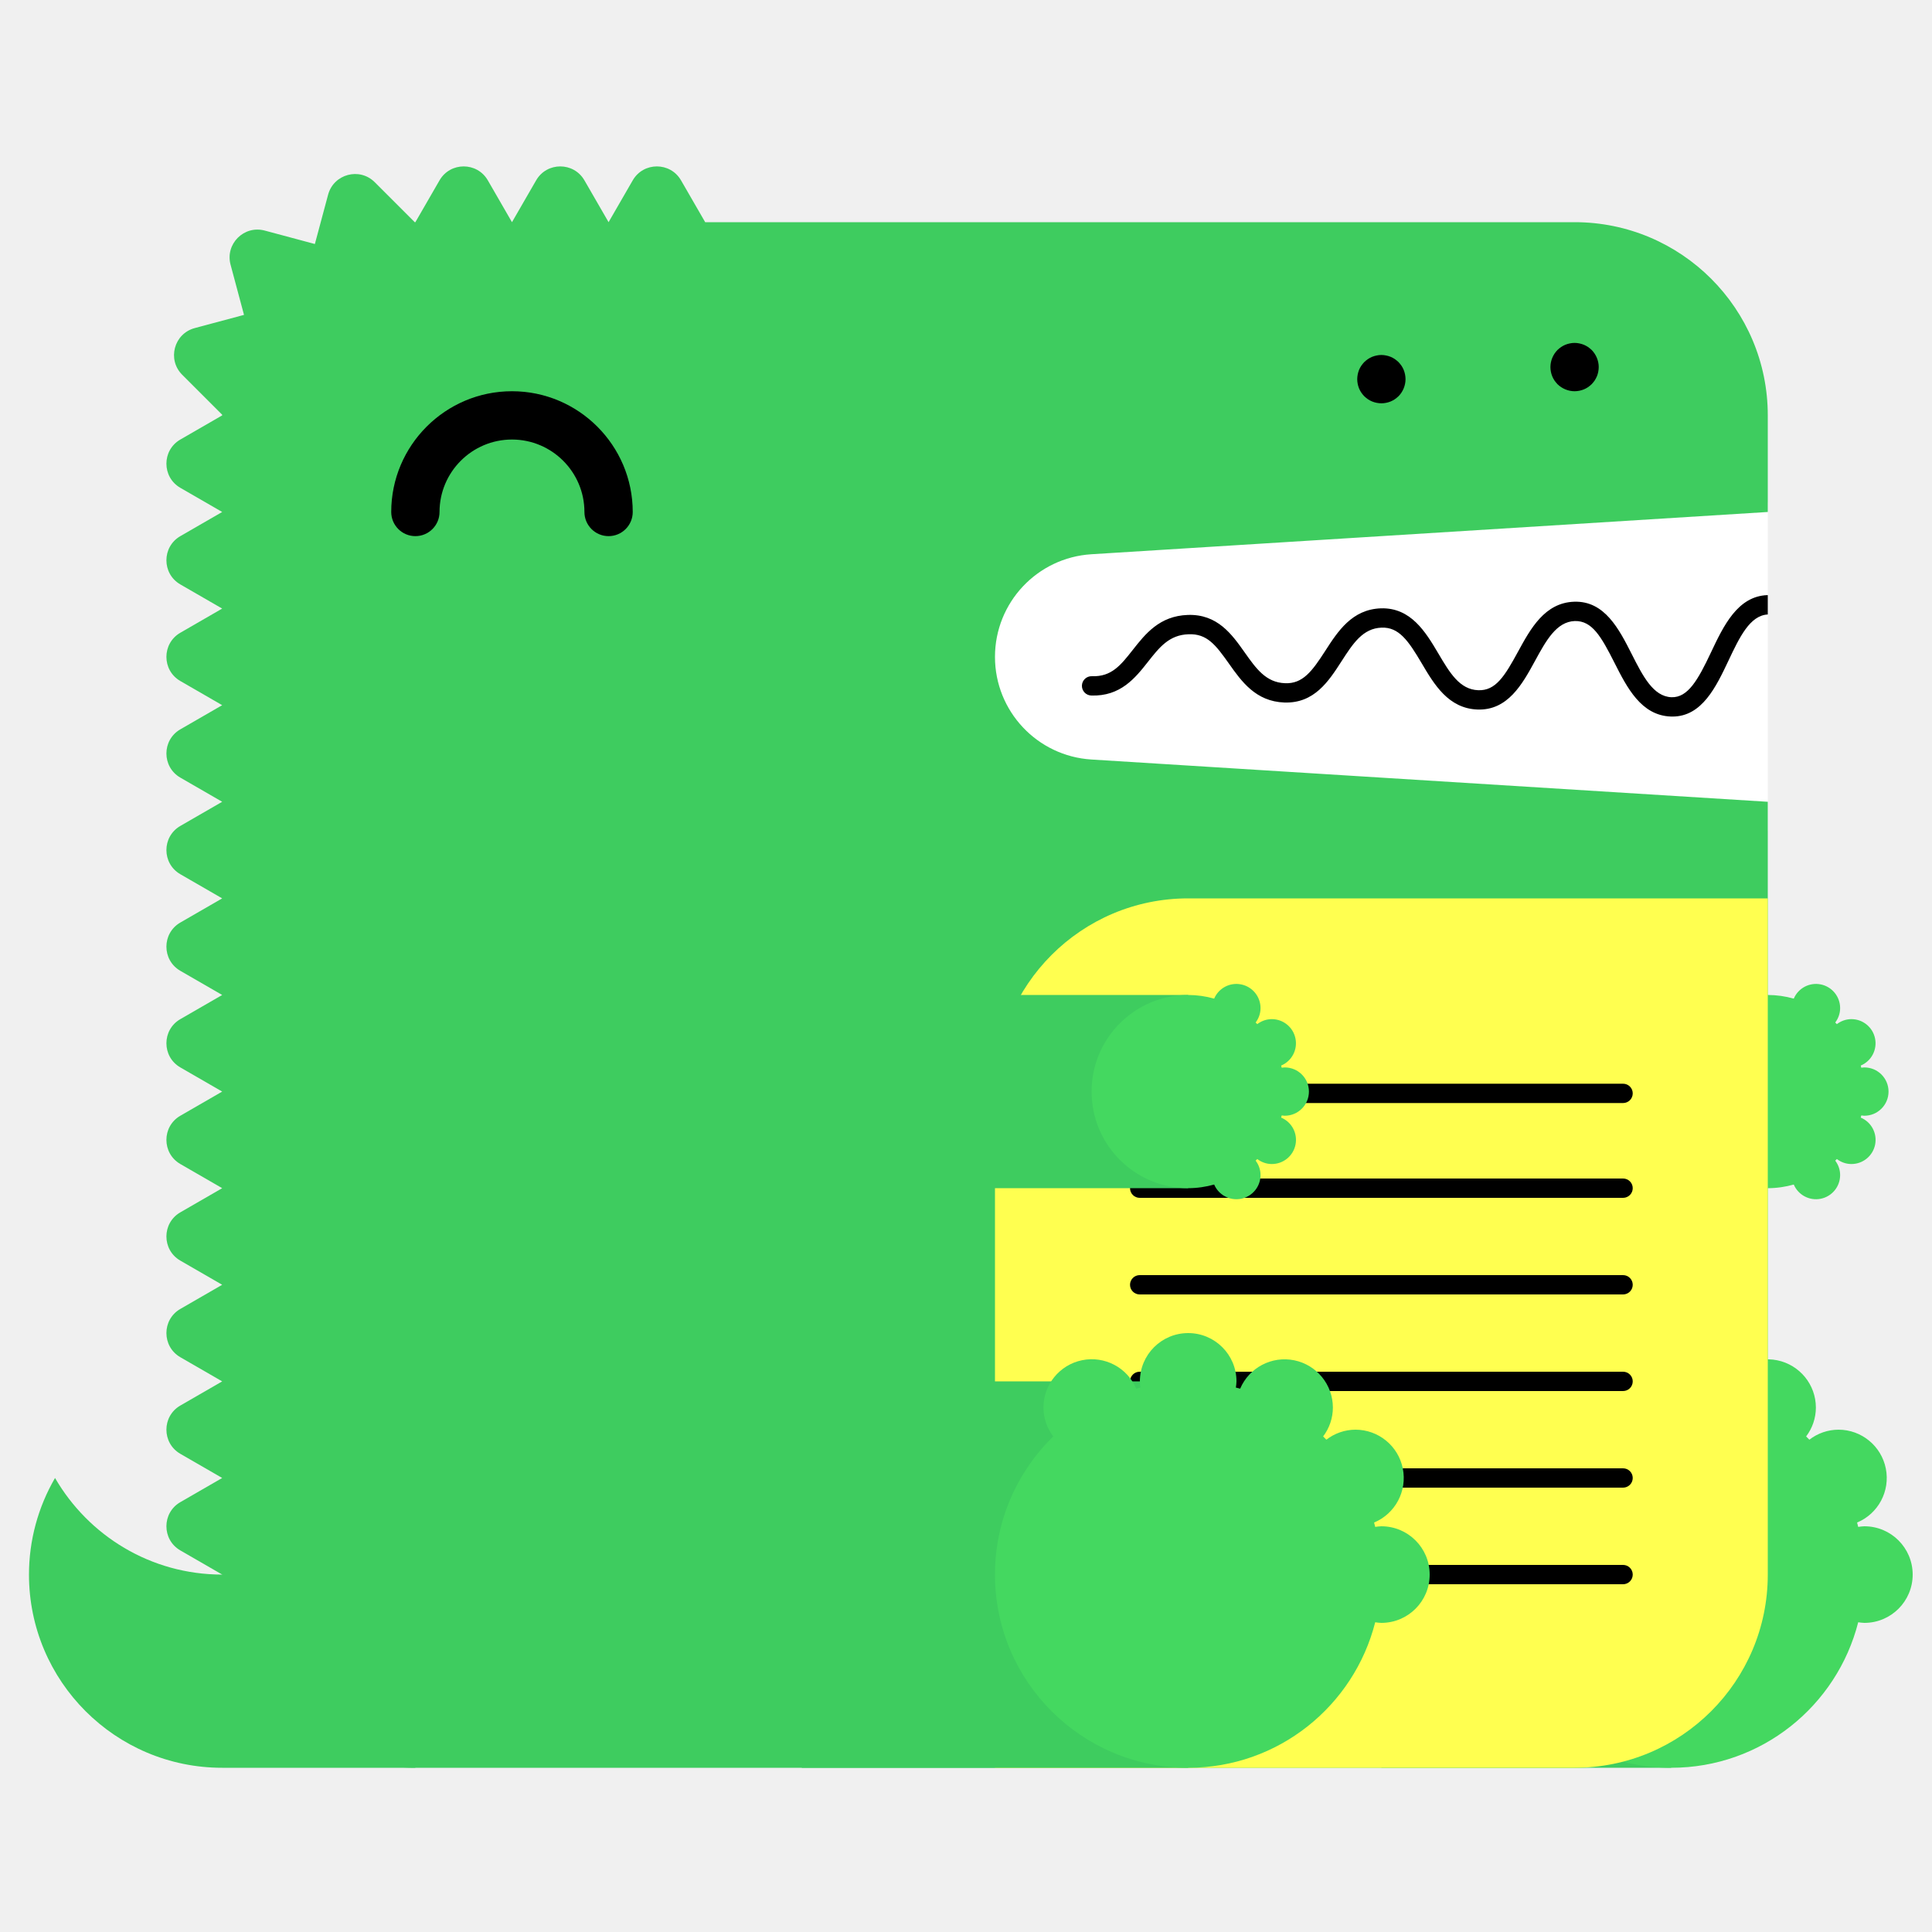
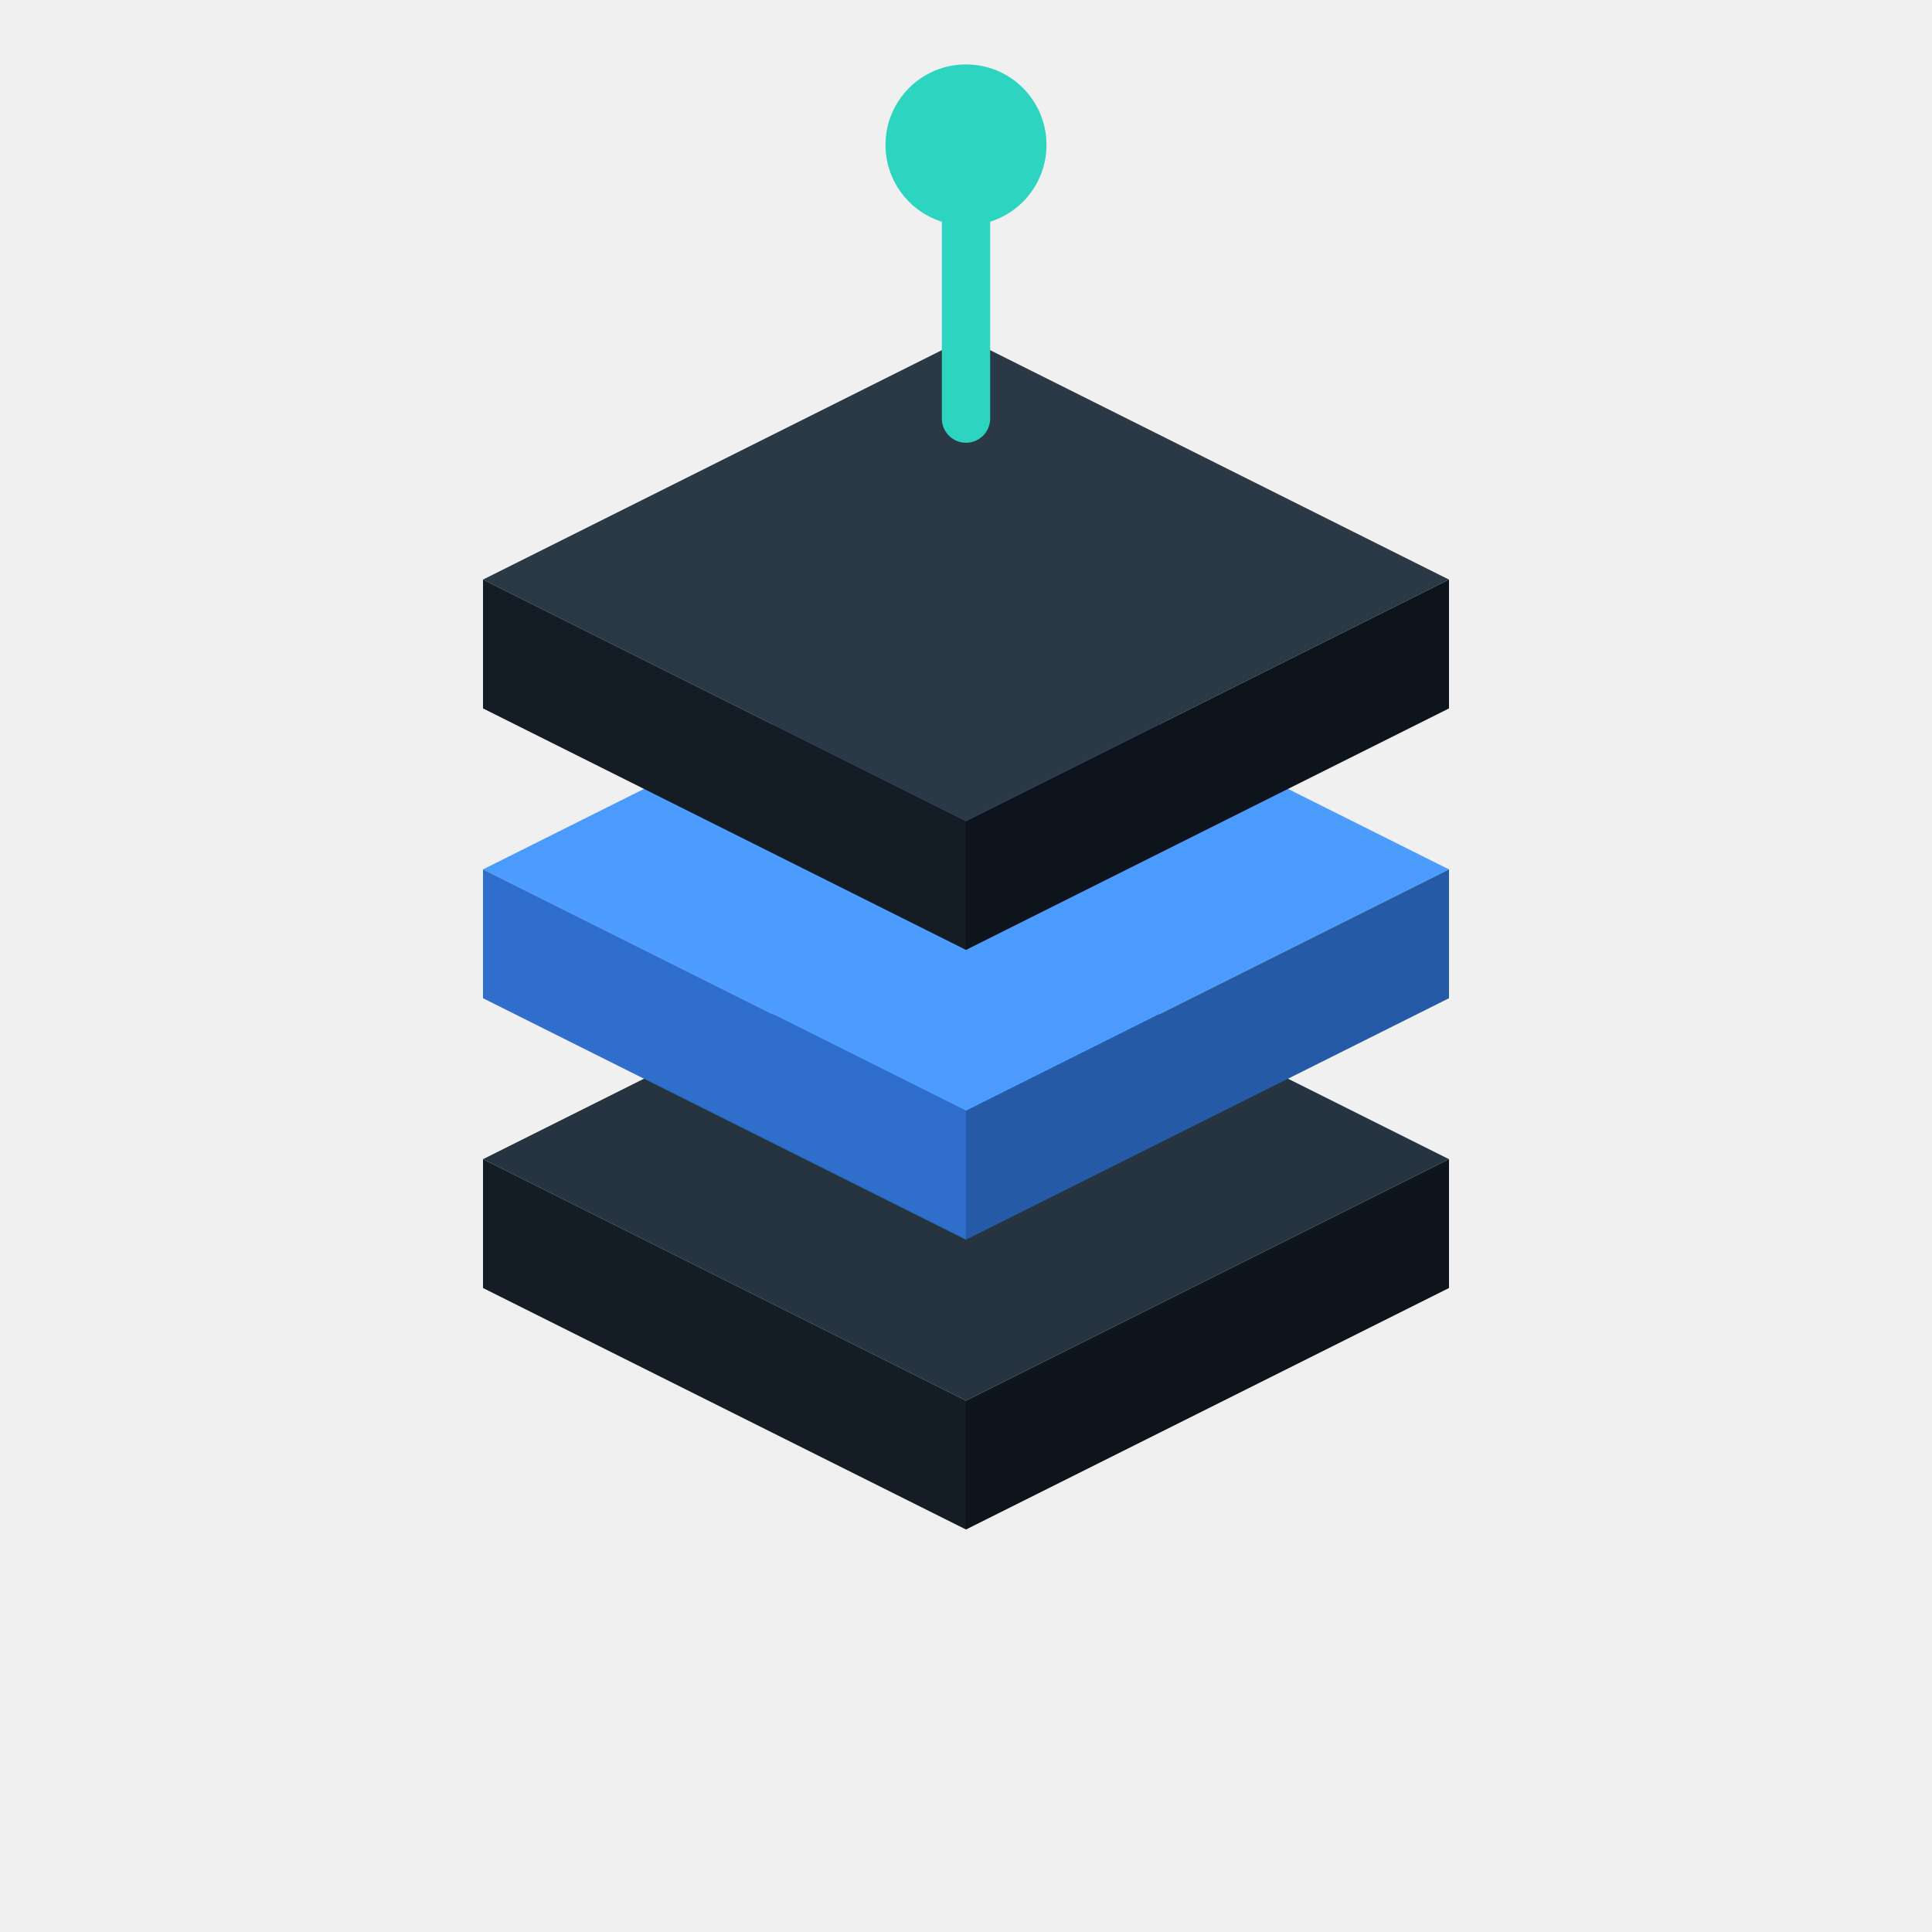
- <svg xmlns="http://www.w3.org/2000/svg" width="200" height="200" viewBox="0 0 200 200">
-   <g fill="none" fill-rule="evenodd">
-     <path fill="#FFF" d="M99 52h84v34H99z" />
-     <path d="M23 163c-7.398 0-13.843-4.027-17.303-10A19.886 19.886 0 0 0 3 163c0 11.046 8.954 20 20 20h20v-20H23z" fill="#3ECC5F" />
-     <path d="M112.98 57.376L183 53V43c0-11.046-8.954-20-20-20H73l-2.5-4.33c-1.112-1.925-3.889-1.925-5 0L63 23l-2.5-4.33c-1.111-1.925-3.889-1.925-5 0L53 23l-2.5-4.33c-1.111-1.925-3.889-1.925-5 0L43 23c-.022 0-.042.003-.065.003l-4.142-4.141c-1.57-1.571-4.252-.853-4.828 1.294l-1.369 5.104-5.192-1.392c-2.148-.575-4.111 1.389-3.535 3.536l1.39 5.193-5.102 1.367c-2.148.576-2.867 3.259-1.296 4.83l4.142 4.142c0 .021-.003.042-.003.064l-4.33 2.5c-1.925 1.111-1.925 3.889 0 5L23 53l-4.33 2.5c-1.925 1.111-1.925 3.889 0 5L23 63l-4.33 2.5c-1.925 1.111-1.925 3.889 0 5L23 73l-4.33 2.5c-1.925 1.111-1.925 3.889 0 5L23 83l-4.33 2.5c-1.925 1.111-1.925 3.889 0 5L23 93l-4.33 2.5c-1.925 1.111-1.925 3.889 0 5L23 103l-4.33 2.5c-1.925 1.111-1.925 3.889 0 5L23 113l-4.33 2.5c-1.925 1.111-1.925 3.889 0 5L23 123l-4.33 2.5c-1.925 1.111-1.925 3.889 0 5L23 133l-4.33 2.5c-1.925 1.111-1.925 3.889 0 5L23 143l-4.33 2.5c-1.925 1.111-1.925 3.889 0 5L23 153l-4.33 2.5c-1.925 1.111-1.925 3.889 0 5L23 163c0 11.046 8.954 20 20 20h120c11.046 0 20-8.954 20-20V83l-70.02-4.376A10.645 10.645 0 0 1 103 68c0-5.621 4.37-10.273 9.98-10.624" fill="#3ECC5F" />
-     <path fill="#3ECC5F" d="M143 183h30v-40h-30z" />
-     <path d="M193 158c-.219 0-.428.037-.639.064-.038-.15-.074-.301-.116-.451A5 5 0 0 0 190.32 148a4.96 4.96 0 0 0-3.016 1.036 26.531 26.531 0 0 0-.335-.336 4.955 4.955 0 0 0 1.011-2.987 5 5 0 0 0-9.599-1.959c-.148-.042-.297-.077-.445-.115.027-.211.064-.42.064-.639a5 5 0 0 0-5-5 5 5 0 0 0-5 5c0 .219.037.428.064.639-.148.038-.297.073-.445.115a4.998 4.998 0 0 0-9.599 1.959c0 1.125.384 2.151 1.011 2.987-3.717 3.632-6.031 8.693-6.031 14.3 0 11.046 8.954 20 20 20 9.339 0 17.16-6.41 19.361-15.064.211.027.42.064.639.064a5 5 0 0 0 5-5 5 5 0 0 0-5-5" fill="#44D860" />
-     <path fill="#3ECC5F" d="M153 123h30v-20h-30z" />
-     <path d="M193 115.5a2.5 2.5 0 1 0 0-5c-.109 0-.214.019-.319.032-.02-.075-.037-.15-.058-.225a2.501 2.501 0 0 0-.963-4.807c-.569 0-1.088.197-1.508.518a6.653 6.653 0 0 0-.168-.168c.314-.417.506-.931.506-1.494a2.5 2.5 0 0 0-4.8-.979A9.987 9.987 0 0 0 183 103c-5.522 0-10 4.478-10 10s4.478 10 10 10c.934 0 1.833-.138 2.69-.377a2.5 2.5 0 0 0 4.8-.979c0-.563-.192-1.077-.506-1.494.057-.055.113-.111.168-.168.42.321.939.518 1.508.518a2.5 2.5 0 0 0 .963-4.807c.021-.074.038-.15.058-.225.105.013.21.032.319.032" fill="#44D860" />
-     <path d="M63 55.5a2.5 2.5 0 0 1-2.5-2.5c0-4.136-3.364-7.5-7.5-7.5s-7.5 3.364-7.5 7.5a2.5 2.5 0 1 1-5 0c0-6.893 5.607-12.5 12.5-12.5S65.5 46.107 65.5 53a2.5 2.5 0 0 1-2.5 2.5" fill="#000" />
-     <path d="M103 183h60c11.046 0 20-8.954 20-20V93h-60c-11.046 0-20 8.954-20 20v70z" fill="#FFFF50" />
-     <path d="M168.02 124h-50.04a1 1 0 1 1 0-2h50.04a1 1 0 1 1 0 2m0 20h-50.04a1 1 0 1 1 0-2h50.04a1 1 0 1 1 0 2m0 20h-50.04a1 1 0 1 1 0-2h50.04a1 1 0 1 1 0 2m0-49.814h-50.04a1 1 0 1 1 0-2h50.04a1 1 0 1 1 0 2m0 19.814h-50.04a1 1 0 1 1 0-2h50.04a1 1 0 1 1 0 2m0 20h-50.04a1 1 0 1 1 0-2h50.04a1 1 0 1 1 0 2M183 61.611c-.012 0-.022-.006-.034-.005-3.09.105-4.552 3.196-5.842 5.923-1.346 2.85-2.387 4.703-4.093 4.647-1.889-.068-2.969-2.202-4.113-4.46-1.314-2.594-2.814-5.536-5.963-5.426-3.046.104-4.513 2.794-5.807 5.167-1.377 2.528-2.314 4.065-4.121 3.994-1.927-.07-2.951-1.805-4.136-3.813-1.321-2.236-2.848-4.75-5.936-4.664-2.994.103-4.465 2.385-5.763 4.4-1.373 2.13-2.335 3.428-4.165 3.351-1.973-.07-2.992-1.51-4.171-3.177-1.324-1.873-2.816-3.993-5.895-3.89-2.928.1-4.399 1.97-5.696 3.618-1.232 1.564-2.194 2.802-4.229 2.724a1 1 0 0 0-.072 2c3.017.101 4.545-1.8 5.872-3.487 1.177-1.496 2.193-2.787 4.193-2.855 1.926-.082 2.829 1.115 4.195 3.045 1.297 1.834 2.769 3.914 5.731 4.021 3.103.104 4.596-2.215 5.918-4.267 1.182-1.834 2.202-3.417 4.15-3.484 1.793-.067 2.769 1.35 4.145 3.681 1.297 2.197 2.766 4.686 5.787 4.796 3.125.108 4.634-2.62 5.949-5.035 1.139-2.088 2.214-4.06 4.119-4.126 1.793-.042 2.728 1.595 4.111 4.33 1.292 2.553 2.757 5.445 5.825 5.556l.169.003c3.064 0 4.518-3.075 5.805-5.794 1.139-2.41 2.217-4.68 4.067-4.773v-2z" fill="#000" />
-     <path fill="#3ECC5F" d="M83 183h40v-40H83z" />
-     <path d="M143 158c-.219 0-.428.037-.639.064-.038-.15-.074-.301-.116-.451A5 5 0 0 0 140.32 148a4.96 4.96 0 0 0-3.016 1.036 26.531 26.531 0 0 0-.335-.336 4.955 4.955 0 0 0 1.011-2.987 5 5 0 0 0-9.599-1.959c-.148-.042-.297-.077-.445-.115.027-.211.064-.42.064-.639a5 5 0 0 0-5-5 5 5 0 0 0-5 5c0 .219.037.428.064.639-.148.038-.297.073-.445.115a4.998 4.998 0 0 0-9.599 1.959c0 1.125.384 2.151 1.011 2.987-3.717 3.632-6.031 8.693-6.031 14.3 0 11.046 8.954 20 20 20 9.339 0 17.16-6.41 19.361-15.064.211.027.42.064.639.064a5 5 0 0 0 5-5 5 5 0 0 0-5-5" fill="#44D860" />
-     <path fill="#3ECC5F" d="M83 123h40v-20H83z" />
-     <path d="M133 115.5a2.5 2.5 0 1 0 0-5c-.109 0-.214.019-.319.032-.02-.075-.037-.15-.058-.225a2.501 2.501 0 0 0-.963-4.807c-.569 0-1.088.197-1.508.518a6.653 6.653 0 0 0-.168-.168c.314-.417.506-.931.506-1.494a2.5 2.5 0 0 0-4.8-.979A9.987 9.987 0 0 0 123 103c-5.522 0-10 4.478-10 10s4.478 10 10 10c.934 0 1.833-.138 2.69-.377a2.5 2.5 0 0 0 4.8-.979c0-.563-.192-1.077-.506-1.494.057-.055.113-.111.168-.168.42.321.939.518 1.508.518a2.5 2.5 0 0 0 .963-4.807c.021-.074.038-.15.058-.225.105.013.21.032.319.032" fill="#44D860" />
-     <path d="M143 41.75c-.16 0-.33-.02-.49-.05a2.52 2.52 0 0 1-.47-.14c-.15-.06-.29-.14-.431-.23-.13-.09-.259-.2-.38-.31-.109-.12-.219-.24-.309-.38s-.17-.28-.231-.43a2.619 2.619 0 0 1-.189-.96c0-.16.02-.33.05-.49.03-.16.08-.31.139-.47.061-.15.141-.29.231-.43.09-.13.2-.26.309-.38.121-.11.25-.22.38-.31.141-.09.281-.17.431-.23.149-.06.31-.11.47-.14.32-.07.65-.07.98 0 .159.03.32.08.47.14.149.06.29.14.43.23.13.09.259.2.38.31.11.12.22.25.31.38.09.14.17.28.23.43.06.16.11.31.14.47.029.16.05.33.05.49 0 .66-.271 1.31-.73 1.77-.121.11-.25.22-.38.31-.14.09-.281.17-.43.23a2.565 2.565 0 0 1-.96.19m20-1.25c-.66 0-1.3-.27-1.771-.73a3.802 3.802 0 0 1-.309-.38c-.09-.14-.17-.28-.231-.43a2.619 2.619 0 0 1-.189-.96c0-.66.27-1.3.729-1.77.121-.11.25-.22.38-.31.141-.09.281-.17.431-.23.149-.06.31-.11.47-.14.32-.07.66-.07.98 0 .159.03.32.08.47.14.149.06.29.14.43.23.13.09.259.2.38.31.459.47.73 1.11.73 1.77 0 .16-.021.33-.05.49-.03.16-.08.32-.14.47-.07.15-.14.29-.23.43-.09.13-.2.26-.31.38-.121.11-.25.22-.38.31-.14.09-.281.17-.43.23a2.565 2.565 0 0 1-.96.19" fill="#000" />
-   </g>
+ <svg xmlns="http://www.w3.org/2000/svg" viewBox="0 0 120 120" fill="none" role="img" aria-label="AI Engineering Handbook">
+   <polygon points="60,57 90,72 60,87 30,72" fill="#263340" />
+   <polygon points="30,72 60,87 60,95 30,80" fill="#141c25" />
+   <polygon points="90,72 60,87 60,95 90,80" fill="#0d141b" />
+   <polygon points="60,39 90,54 60,69 30,54" fill="#4C9BFF" />
+   <polygon points="30,54 60,69 60,77 30,62" fill="#2f6ecb" />
+   <polygon points="90,54 60,69 60,77 90,62" fill="#255aa6" />
+   <polygon points="60,21 90,36 60,51 30,36" fill="#2b3947" />
+   <polygon points="30,36 60,51 60,59 30,44" fill="#141c25" />
+   <polygon points="90,36 60,51 60,59 90,44" fill="#0d141b" />
+   <line x1="60" y1="10" x2="60" y2="26" stroke="#2DD4BF" stroke-width="3" stroke-linecap="round" />
+   <circle cx="60" cy="9" r="5" fill="#2DD4BF" />
</svg>
